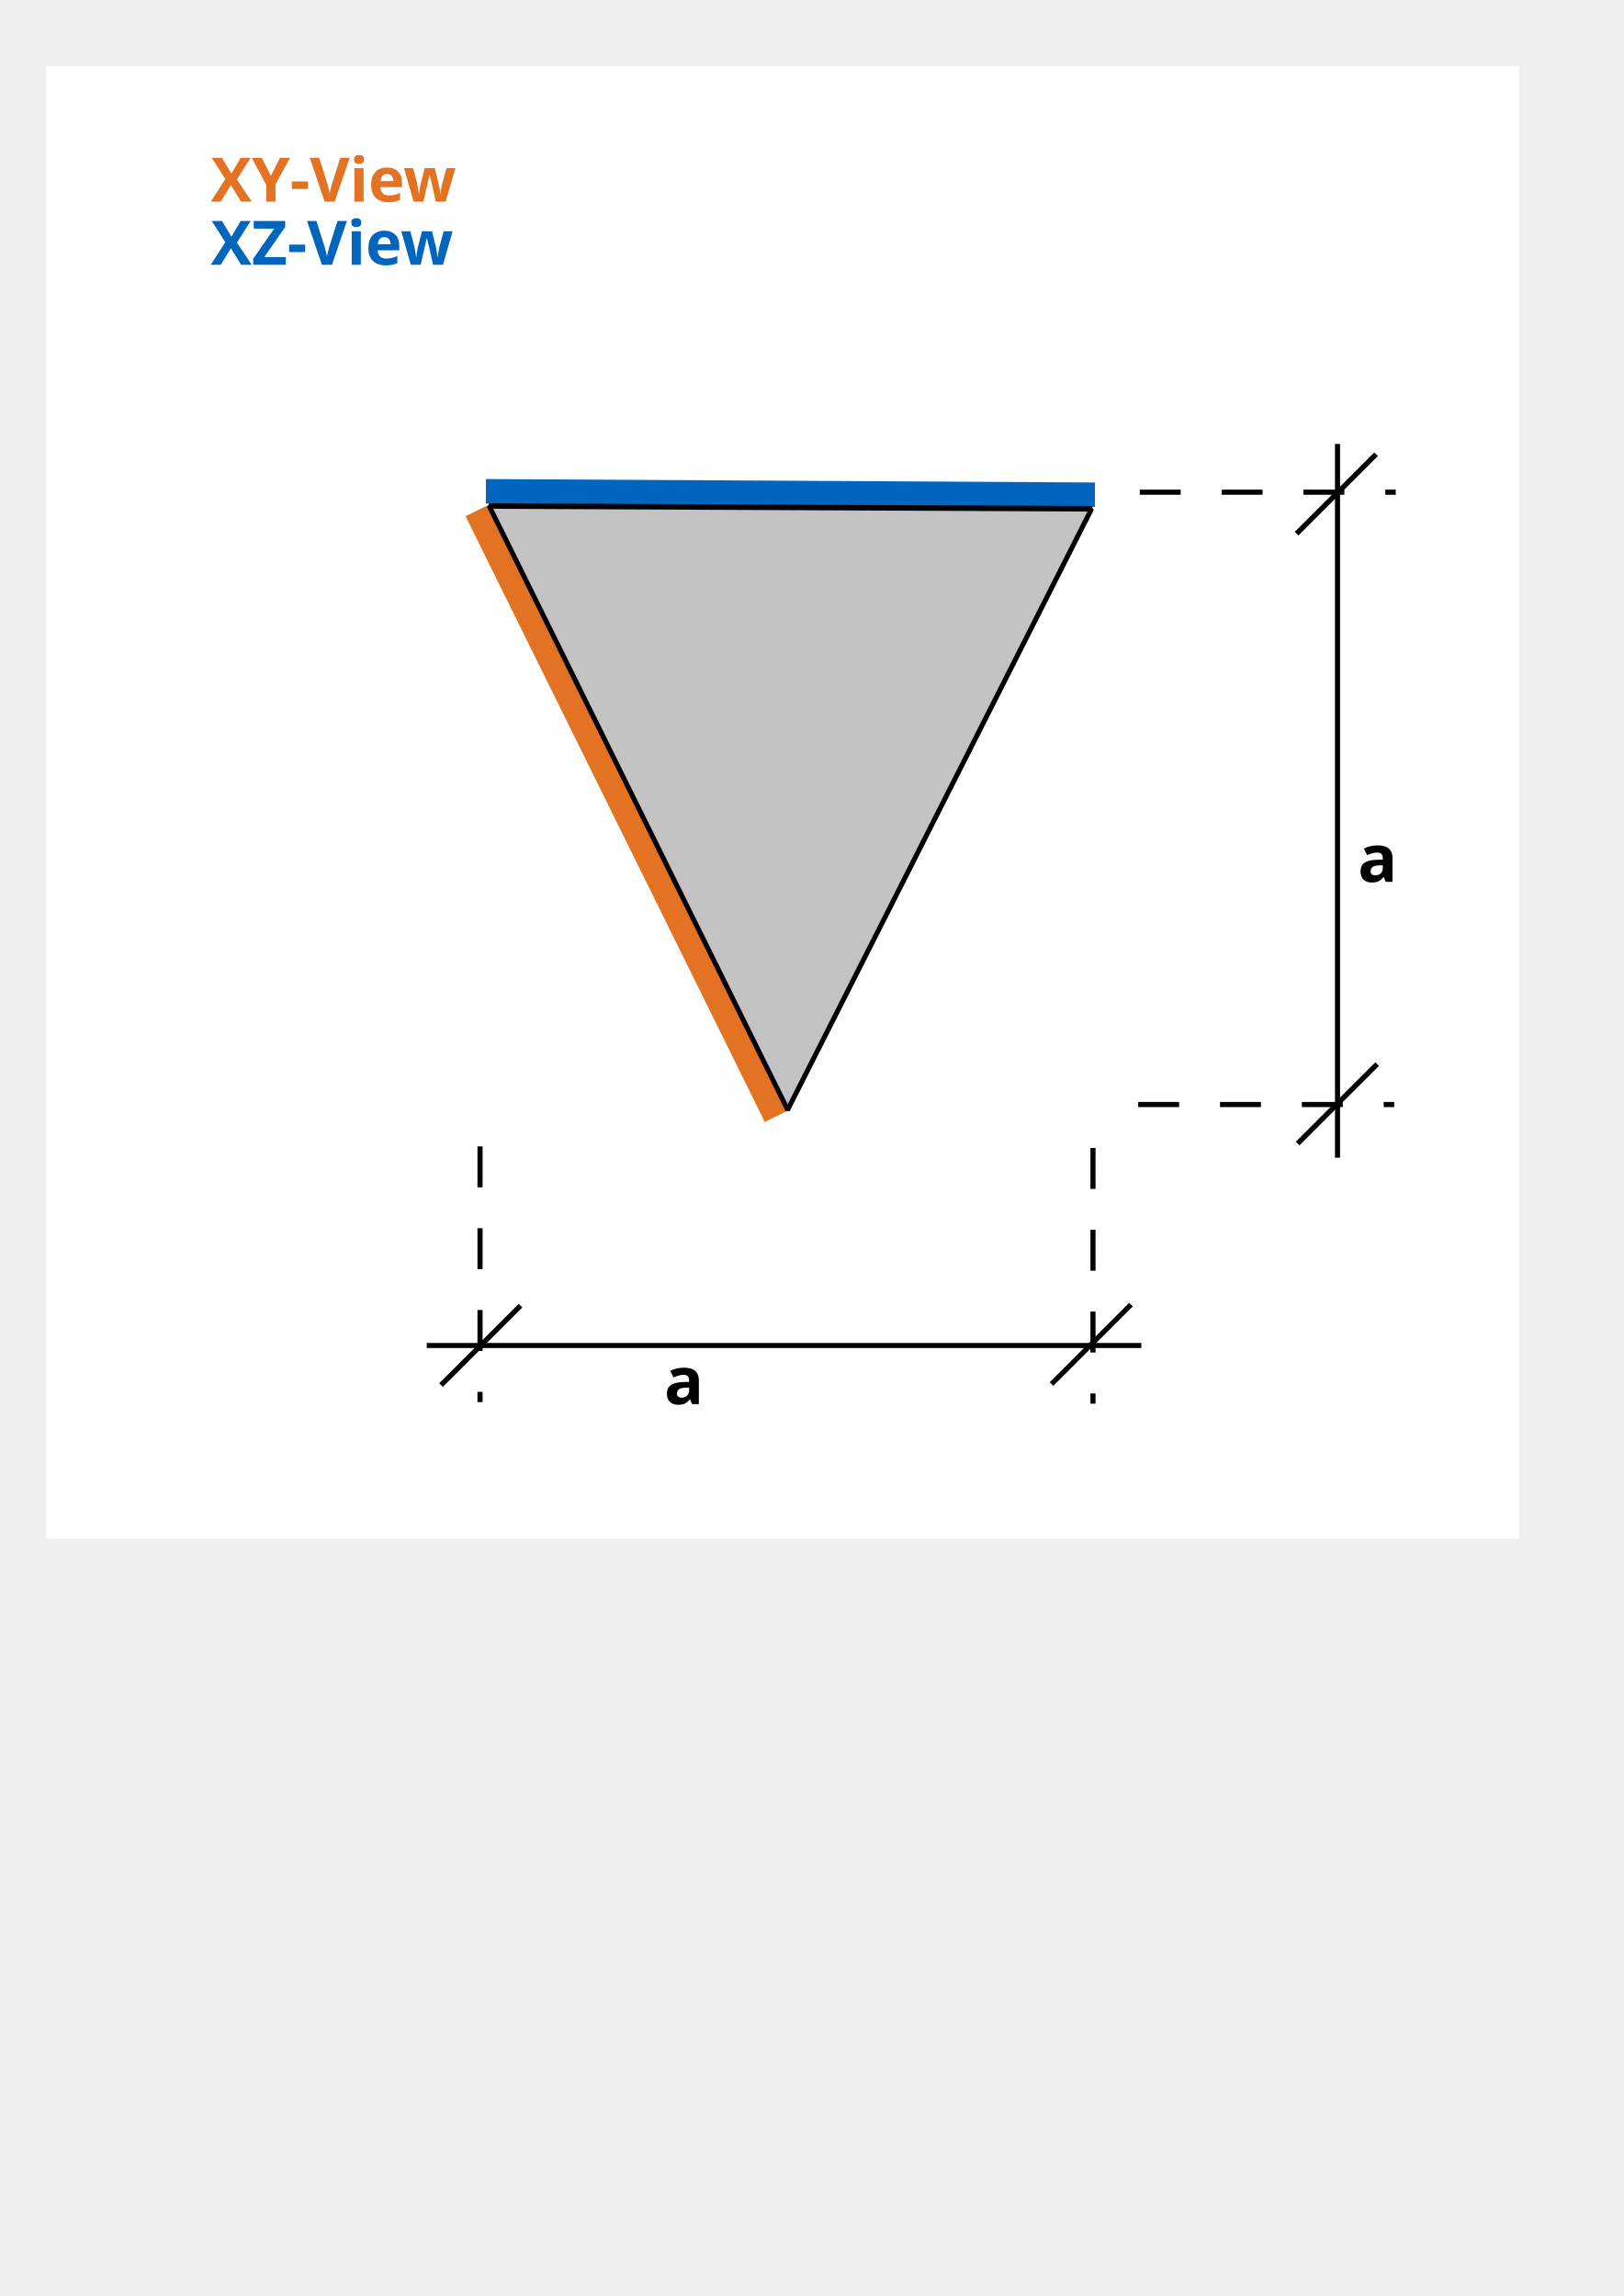
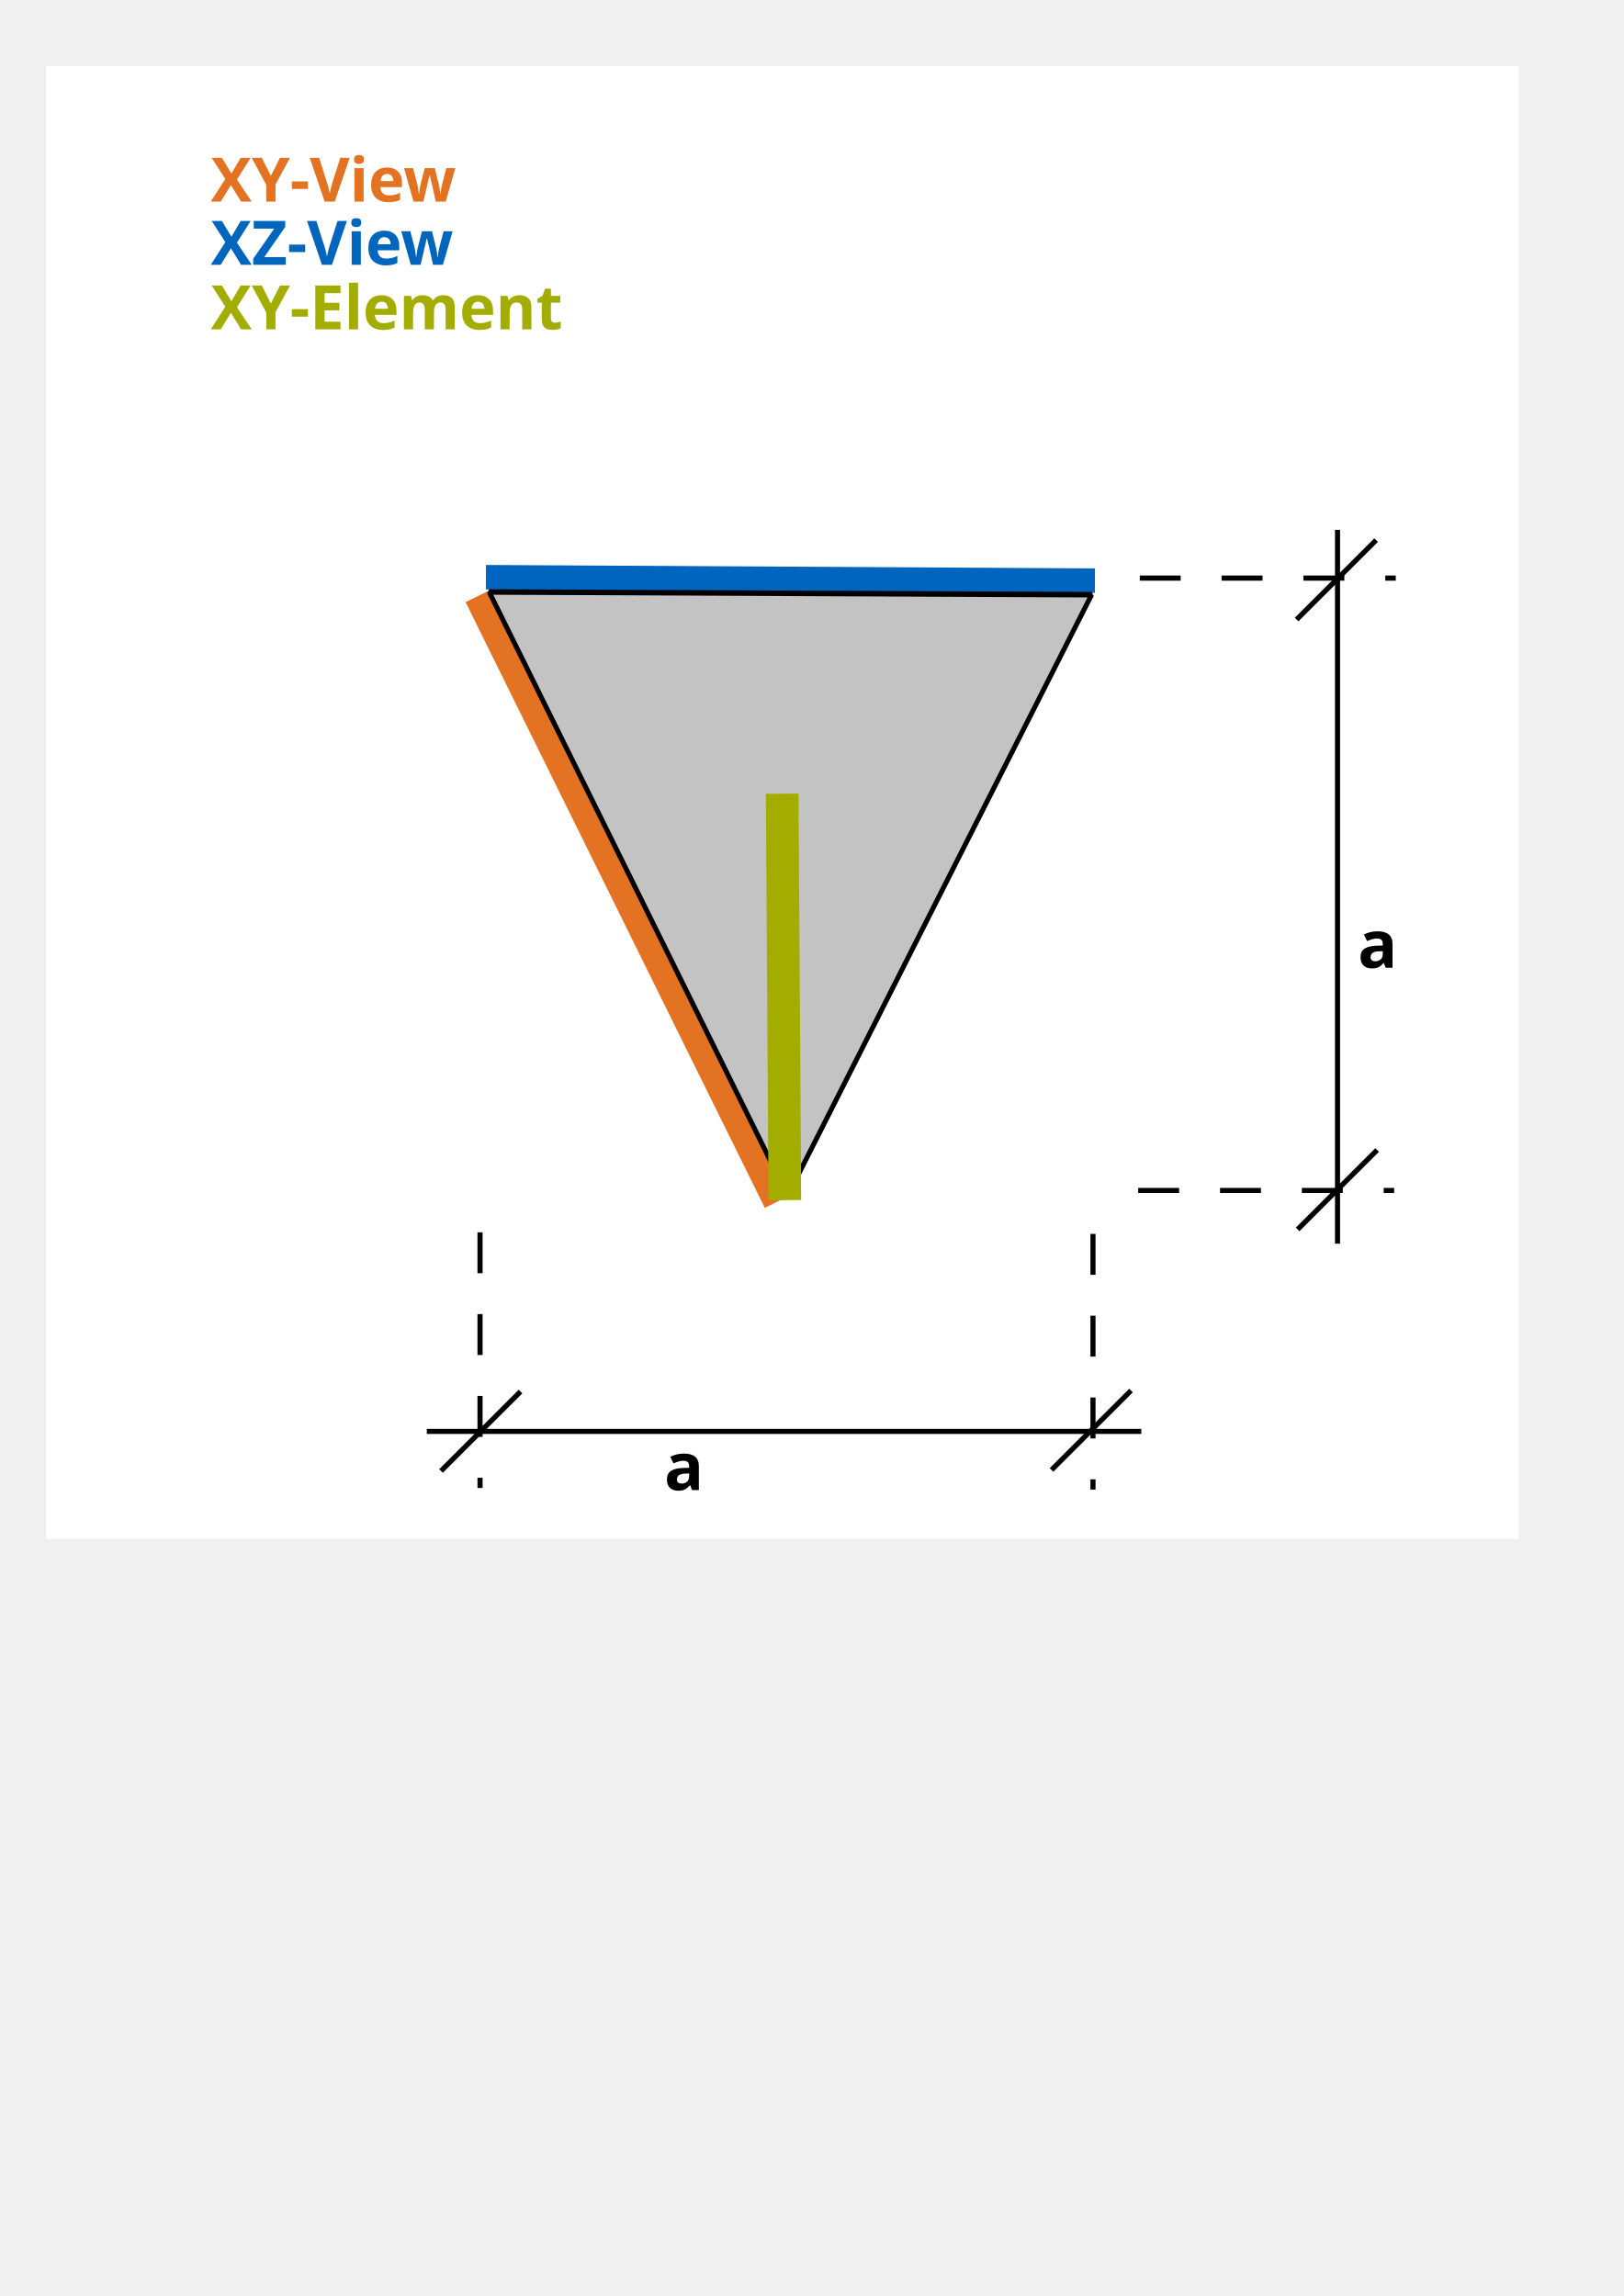
<svg xmlns="http://www.w3.org/2000/svg" width="210mm" height="297mm" id="svg2" version="1.1">
  <defs id="defs4">
    </defs>
  <g id="layer1">
    <rect style="fill:#ffffff;fill-opacity:1;stroke:none" id="rect5295" width="720" height="720" x="22.5" y="32.362" />
-     <path style="fill:none;stroke:#000000;stroke-width:2.5;stroke-linecap:butt;stroke-linejoin:miter;stroke-miterlimit:4;stroke-opacity:1;stroke-dasharray:20, 20;stroke-dashoffset:22.25" d="m 539.399,240.642 c 62.797,0 100.341,0 142.877,0" id="path3777-4" />
-     <path style="fill:none;stroke:#000000;stroke-width:2.477;stroke-linecap:butt;stroke-linejoin:miter;stroke-miterlimit:4;stroke-opacity:1;stroke-dasharray:none" d="m 653.809,217.043 0,348.975" id="path3797" />
-     <path style="fill:none;stroke:#000000;stroke-width:2.5;stroke-linecap:butt;stroke-linejoin:miter;stroke-miterlimit:4;stroke-opacity:1;stroke-dasharray:none" d="m 672.673,222.067 c -36.701,36.67 -38.86,38.827 -38.86,38.827" id="path3799" />
-     <path style="fill:none;stroke:#000000;stroke-width:2.5;stroke-linecap:butt;stroke-linejoin:miter;stroke-miterlimit:4;stroke-opacity:1;stroke-dasharray:none" d="m 673.174,520.235 c -36.701,36.67 -38.86,38.827 -38.86,38.827" id="path3799-9" />
-     <text xml:space="preserve" style="font-size:32.045px;font-style:normal;font-variant:normal;font-weight:bold;font-stretch:normal;text-align:start;line-height:125%;letter-spacing:0px;word-spacing:0px;writing-mode:lr-tb;text-anchor:start;fill:#000000;fill-opacity:1;stroke:none;font-family:Sans;-inkscape-font-specification:Sans Bold" x="663.44" y="431.324" id="text3819" transform="scale(1.000421,0.9995793)">
-       <tspan id="tspan3821" x="663.44" y="431.324">a</tspan>
+     <path style="fill:none;stroke:#000000;stroke-width:2.5;stroke-linecap:butt;stroke-linejoin:miter;stroke-miterlimit:4;stroke-opacity:1;stroke-dasharray:20, 20;stroke-dashoffset:22.25" d="m 539.399,282.642 c 62.797,0 100.341,0 142.877,0" id="path3777-4" />
+     <path style="fill:none;stroke:#000000;stroke-width:2.477;stroke-linecap:butt;stroke-linejoin:miter;stroke-miterlimit:4;stroke-opacity:1;stroke-dasharray:none" d="m 653.809,259.043 0,348.975" id="path3797" />
+     <path style="fill:none;stroke:#000000;stroke-width:2.5;stroke-linecap:butt;stroke-linejoin:miter;stroke-miterlimit:4;stroke-opacity:1;stroke-dasharray:none" d="m 672.673,264.067 c -36.701,36.67 -38.86,38.827 -38.86,38.827" id="path3799" />
+     <path style="fill:none;stroke:#000000;stroke-width:2.5;stroke-linecap:butt;stroke-linejoin:miter;stroke-miterlimit:4;stroke-opacity:1;stroke-dasharray:none" d="m 673.174,562.235 c -36.701,36.67 -38.86,38.827 -38.86,38.827" id="path3799-9" />
+     <text xml:space="preserve" style="font-size:32.045px;font-style:normal;font-variant:normal;font-weight:bold;font-stretch:normal;text-align:start;line-height:125%;letter-spacing:0px;word-spacing:0px;writing-mode:lr-tb;text-anchor:start;fill:#000000;fill-opacity:1;stroke:none;font-family:Sans;-inkscape-font-specification:Sans Bold" x="663.44" y="473.342" id="text3819" transform="scale(1.000421,0.9995793)">
+       <tspan id="tspan3821" x="663.44" y="473.342">a</tspan>
    </text>
-     <path style="fill:none;stroke:#000000;stroke-width:2.5;stroke-linecap:butt;stroke-linejoin:miter;stroke-miterlimit:4;stroke-opacity:1;stroke-dasharray:20, 20;stroke-dashoffset:22.25" d="m 538.622,540.013 c 62.797,0 100.341,0 142.877,0" id="path3777-4-4" />
-     <path style="fill:none;stroke:#000000;stroke-width:2.5;stroke-linecap:butt;stroke-linejoin:miter;stroke-miterlimit:4;stroke-opacity:1;stroke-dasharray:20, 20;stroke-dashoffset:22.25" d="m 534.271,543.502 c 0,62.745 0,100.257 0,142.756" id="path3777-4-43" />
-     <path style="fill:none;stroke:#000000;stroke-width:2.477;stroke-linecap:butt;stroke-linejoin:miter;stroke-miterlimit:4;stroke-opacity:1;stroke-dasharray:none" d="m 557.891,657.816 -349.269,0" id="path3797-0" />
-     <path style="fill:none;stroke:#000000;stroke-width:2.5;stroke-linecap:butt;stroke-linejoin:miter;stroke-miterlimit:4;stroke-opacity:1;stroke-dasharray:none" d="M 552.861,637.836 C 516.16,674.506 514.001,676.663 514.001,676.663" id="path3799-5" />
-     <path style="fill:none;stroke:#000000;stroke-width:2.5;stroke-linecap:butt;stroke-linejoin:miter;stroke-miterlimit:4;stroke-opacity:1;stroke-dasharray:none" d="m 254.442,638.337 c -36.701,36.67 -38.86,38.827 -38.86,38.827" id="path3799-9-8" />
-     <text xml:space="preserve" style="font-size:32.045px;font-style:normal;font-variant:normal;font-weight:bold;font-stretch:normal;text-align:start;line-height:125%;letter-spacing:0px;word-spacing:0px;writing-mode:lr-tb;text-anchor:start;fill:#000000;fill-opacity:1;stroke:none;font-family:Sans;-inkscape-font-specification:Sans Bold" x="324.521" y="686.776" id="text3819-0" transform="scale(1.000421,0.9995793)">
-       <tspan id="tspan3821-3" x="324.521" y="686.776">a</tspan>
+     <path style="fill:none;stroke:#000000;stroke-width:2.5;stroke-linecap:butt;stroke-linejoin:miter;stroke-miterlimit:4;stroke-opacity:1;stroke-dasharray:20, 20;stroke-dashoffset:22.25" d="m 538.622,582.013 c 62.797,0 100.341,0 142.877,0" id="path3777-4-4" />
+     <path style="fill:none;stroke:#000000;stroke-width:2.5;stroke-linecap:butt;stroke-linejoin:miter;stroke-miterlimit:4;stroke-opacity:1;stroke-dasharray:20, 20;stroke-dashoffset:22.25" d="m 534.271,585.502 c 0,62.745 0,100.257 0,142.756" id="path3777-4-43" />
+     <path style="fill:none;stroke:#000000;stroke-width:2.477;stroke-linecap:butt;stroke-linejoin:miter;stroke-miterlimit:4;stroke-opacity:1;stroke-dasharray:none" d="m 557.891,699.816 -349.269,0" id="path3797-0" />
+     <path style="fill:none;stroke:#000000;stroke-width:2.5;stroke-linecap:butt;stroke-linejoin:miter;stroke-miterlimit:4;stroke-opacity:1;stroke-dasharray:none" d="M 552.861,679.836 C 516.16,716.506 514.001,718.663 514.001,718.663" id="path3799-5" />
+     <path style="fill:none;stroke:#000000;stroke-width:2.5;stroke-linecap:butt;stroke-linejoin:miter;stroke-miterlimit:4;stroke-opacity:1;stroke-dasharray:none" d="m 254.442,680.337 c -36.701,36.67 -38.86,38.827 -38.86,38.827" id="path3799-9-8" />
+     <text xml:space="preserve" style="font-size:32.045px;font-style:normal;font-variant:normal;font-weight:bold;font-stretch:normal;text-align:start;line-height:125%;letter-spacing:0px;word-spacing:0px;writing-mode:lr-tb;text-anchor:start;fill:#000000;fill-opacity:1;stroke:none;font-family:Sans;-inkscape-font-specification:Sans Bold" x="324.521" y="728.794" id="text3819-0" transform="scale(1.000421,0.9995793)">
+       <tspan id="tspan3821-3" x="324.521" y="728.794">a</tspan>
    </text>
-     <path style="fill:none;stroke:#000000;stroke-width:2.5;stroke-linecap:butt;stroke-linejoin:miter;stroke-miterlimit:4;stroke-opacity:1;stroke-dasharray:20, 20;stroke-dashoffset:22.25" d="m 234.649,542.725 c 0,62.745 0,100.257 0,142.756" id="path3777-4-4-0" />
-     <path style="fill:none;stroke:#e37222;stroke-width:12;stroke-linecap:butt;stroke-linejoin:miter;stroke-miterlimit:4;stroke-opacity:1;stroke-dasharray:none" d="M 379.227,545.855 C 234.998,253.836 232.967,249.723 232.967,249.723" id="path3021-3-8" />
-     <path style="fill:none;stroke:#0065bf;stroke-width:12;stroke-linecap:butt;stroke-linejoin:miter;stroke-miterlimit:4;stroke-opacity:1;stroke-dasharray:none" d="m 237.519,240.211 c 293.57,1.654 297.705,1.678 297.705,1.678" id="path3021-3-8-3" />
+     <path style="fill:none;stroke:#000000;stroke-width:2.5;stroke-linecap:butt;stroke-linejoin:miter;stroke-miterlimit:4;stroke-opacity:1;stroke-dasharray:20, 20;stroke-dashoffset:22.25" d="m 234.649,584.725 c 0,62.745 0,100.257 0,142.756" id="path3777-4-4-0" />
+     <path style="fill:none;stroke:#e37222;stroke-width:12;stroke-linecap:butt;stroke-linejoin:miter;stroke-miterlimit:4;stroke-opacity:1;stroke-dasharray:none" d="M 379.227,587.855 C 234.998,295.836 232.967,291.723 232.967,291.723" id="path3021-3-8" />
+     <path style="fill:none;stroke:#0065bf;stroke-width:12;stroke-linecap:butt;stroke-linejoin:miter;stroke-miterlimit:4;stroke-opacity:1;stroke-dasharray:none" d="m 237.519,282.211 c 293.57,1.654 297.705,1.678 297.705,1.678" id="path3021-3-8-3" />
    <text xml:space="preserve" style="font-size:30px;font-style:normal;font-variant:normal;font-weight:bold;font-stretch:normal;text-align:start;line-height:125%;letter-spacing:0px;word-spacing:0px;writing-mode:lr-tb;text-anchor:start;fill:#e37222;fill-opacity:1;stroke:none;font-family:Sans;-inkscape-font-specification:Sans Bold" x="103.035" y="98.569" id="text3900">
      <tspan x="103.035" y="98.569" id="tspan3904">XY-View</tspan>
    </text>
    <text xml:space="preserve" style="font-size:30px;font-style:normal;font-variant:normal;font-weight:bold;font-stretch:normal;text-align:start;line-height:125%;letter-spacing:0px;word-spacing:0px;writing-mode:lr-tb;text-anchor:start;fill:#0065bd;fill-opacity:1;stroke:none;font-family:Sans;-inkscape-font-specification:Sans Bold" x="103.035" y="129.451" id="text3900-4">
      <tspan x="103.035" y="129.451" id="tspan3904-6">XZ-View</tspan>
    </text>
-     <path style="fill:#c3c3c3;fill-opacity:1;stroke:#000000;stroke-width:1.816;stroke-linecap:butt;stroke-linejoin:bevel;stroke-miterlimit:4;stroke-opacity:1;stroke-dasharray:none;stroke-dashoffset:0" id="path3024" d="m 374.951,903.015 -229.902,0 L 260,703.914 z" transform="matrix(-1.280939,-0.00582857,0.00673024,-1.479102,713.3333,1585.243)" />
+     <path style="fill:#c3c3c3;fill-opacity:1;stroke:#000000;stroke-width:1.816;stroke-linecap:butt;stroke-linejoin:bevel;stroke-miterlimit:4;stroke-opacity:1;stroke-dasharray:none;stroke-dashoffset:0" id="path3024" d="m 374.951,903.015 -229.902,0 L 260,703.914 z" transform="matrix(-1.280939,-0.00582857,0.00673024,-1.479102,713.3333,1627.243)" />
+     <path style="fill:none;stroke:#a2ad00;stroke-width:15.952;stroke-linecap:butt;stroke-linejoin:miter;stroke-miterlimit:4;stroke-opacity:1;stroke-dasharray:none" d="m 382.353,388.056 c 1.276,195.937 1.294,198.697 1.294,198.697" id="path3021-3-8-4-4-3" />
+     <text xml:space="preserve" style="font-size:30px;font-style:normal;font-variant:normal;font-weight:bold;font-stretch:normal;text-align:start;line-height:125%;letter-spacing:0px;word-spacing:0px;writing-mode:lr-tb;text-anchor:start;fill:#a2ad00;fill-opacity:1;stroke:none;font-family:Sans;-inkscape-font-specification:Sans Bold" x="103.035" y="161.011" id="text3900-4-6">
+       <tspan x="103.035" y="161.011" id="tspan3904-6-1">XY-Element</tspan>
+     </text>
  </g>
</svg>
